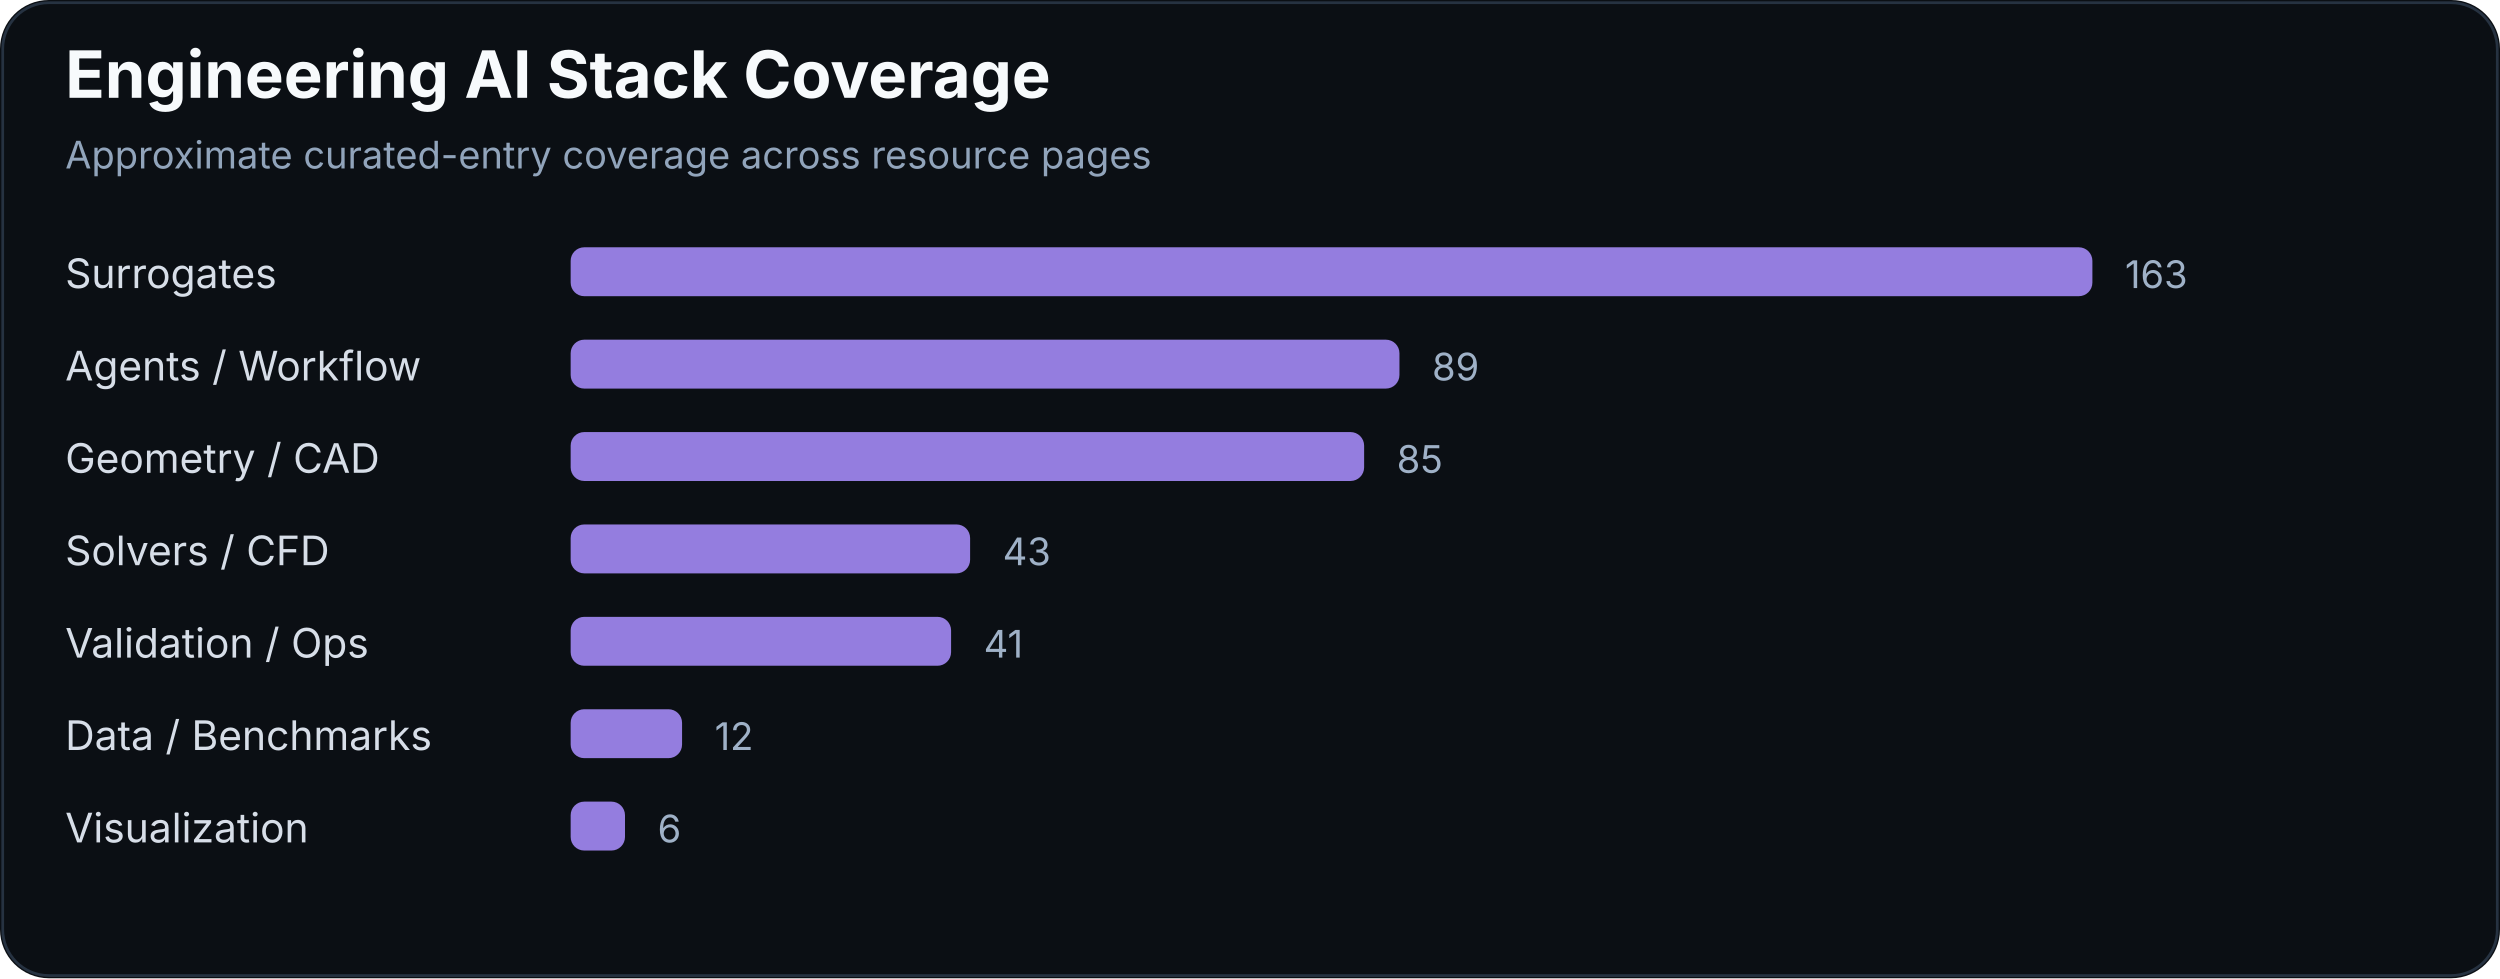
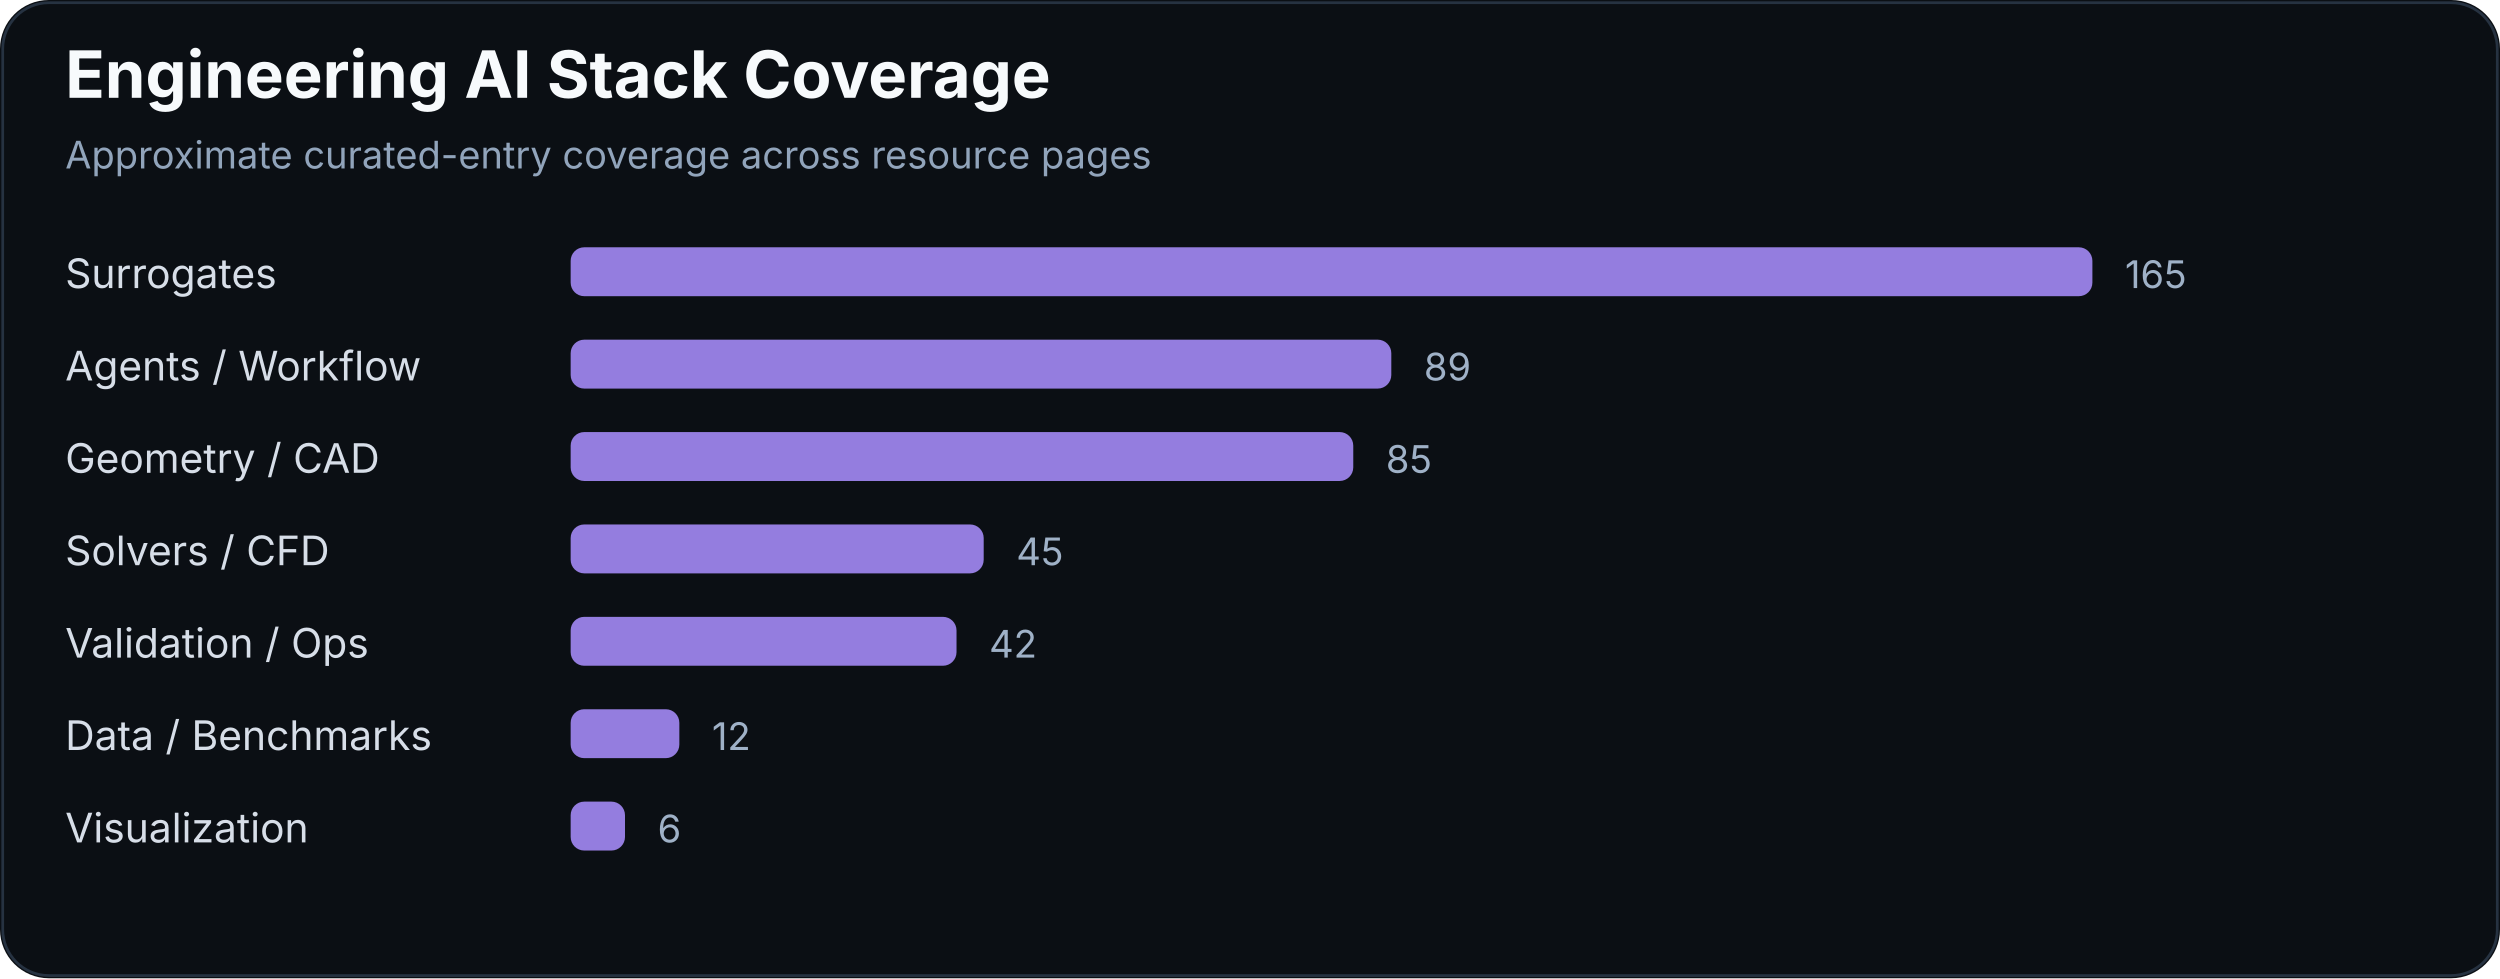
<svg xmlns="http://www.w3.org/2000/svg" width="920" height="360" viewBox="0 0 920 360">
  <rect width="100%" height="100%" rx="18" fill="#0b0f14" />
  <rect x="1" y="1" width="918" height="358" rx="17" fill="none" stroke="#263241" />
  <text x="24" y="36" font-size="24" font-family="Inter, ui-sans-serif, system-ui, -apple-system, Segoe UI, sans-serif" font-weight="700" fill="#f7fafc">Engineering AI Stack Coverage</text>
  <text x="24" y="62" font-size="14" font-family="Inter, ui-sans-serif, system-ui, -apple-system, Segoe UI, sans-serif" fill="#91a4bb">Approximate curated-entry coverage across resource pages</text>
  <g font-family="Inter, ui-sans-serif, system-ui, -apple-system, Segoe UI, sans-serif">
    <text x="24" y="106" font-size="15" fill="#d7dee8">Surrogates</text>
    <rect x="210" y="91" width="560" height="18" rx="5" fill="#a78bfa" opacity="0.88" />
-     <text x="782" y="106" font-size="14" fill="#9fb1c7">163</text>
+     <text x="782" y="106" font-size="14" fill="#9fb1c7">165</text>
    <text x="24" y="140" font-size="15" fill="#d7dee8">Agents / Workflow</text>
-     <rect x="210" y="125" width="305" height="18" rx="5" fill="#a78bfa" opacity="0.88" />
-     <text x="527" y="140" font-size="14" fill="#9fb1c7">89</text>
+     <rect x="210" y="125" width="302" height="18" rx="5" fill="#a78bfa" opacity="0.88" />
+     <text x="524" y="140" font-size="14" fill="#9fb1c7">89</text>
    <text x="24" y="174" font-size="15" fill="#d7dee8">Geometry / CAD</text>
-     <rect x="210" y="159" width="292" height="18" rx="5" fill="#a78bfa" opacity="0.88" />
-     <text x="514" y="174" font-size="14" fill="#9fb1c7">85</text>
+     <rect x="210" y="159" width="288" height="18" rx="5" fill="#a78bfa" opacity="0.88" />
+     <text x="510" y="174" font-size="14" fill="#9fb1c7">85</text>
    <text x="24" y="208" font-size="15" fill="#d7dee8">Solvers / CFD</text>
-     <rect x="210" y="193" width="147" height="18" rx="5" fill="#a78bfa" opacity="0.88" />
-     <text x="369" y="208" font-size="14" fill="#9fb1c7">43</text>
+     <rect x="210" y="193" width="152" height="18" rx="5" fill="#a78bfa" opacity="0.88" />
+     <text x="374" y="208" font-size="14" fill="#9fb1c7">45</text>
    <text x="24" y="242" font-size="15" fill="#d7dee8">Validation / Ops</text>
-     <rect x="210" y="227" width="140" height="18" rx="5" fill="#a78bfa" opacity="0.88" />
-     <text x="362" y="242" font-size="14" fill="#9fb1c7">41</text>
+     <rect x="210" y="227" width="142" height="18" rx="5" fill="#a78bfa" opacity="0.88" />
+     <text x="364" y="242" font-size="14" fill="#9fb1c7">42</text>
    <text x="24" y="276" font-size="15" fill="#d7dee8">Data / Benchmarks</text>
-     <rect x="210" y="261" width="41" height="18" rx="5" fill="#a78bfa" opacity="0.88" />
-     <text x="263" y="276" font-size="14" fill="#9fb1c7">12</text>
+     <rect x="210" y="261" width="40" height="18" rx="5" fill="#a78bfa" opacity="0.88" />
+     <text x="262" y="276" font-size="14" fill="#9fb1c7">12</text>
    <text x="24" y="310" font-size="15" fill="#d7dee8">Visualization</text>
    <rect x="210" y="295" width="20" height="18" rx="5" fill="#a78bfa" opacity="0.88" />
    <text x="242" y="310" font-size="14" fill="#9fb1c7">6</text>
  </g>
</svg>
